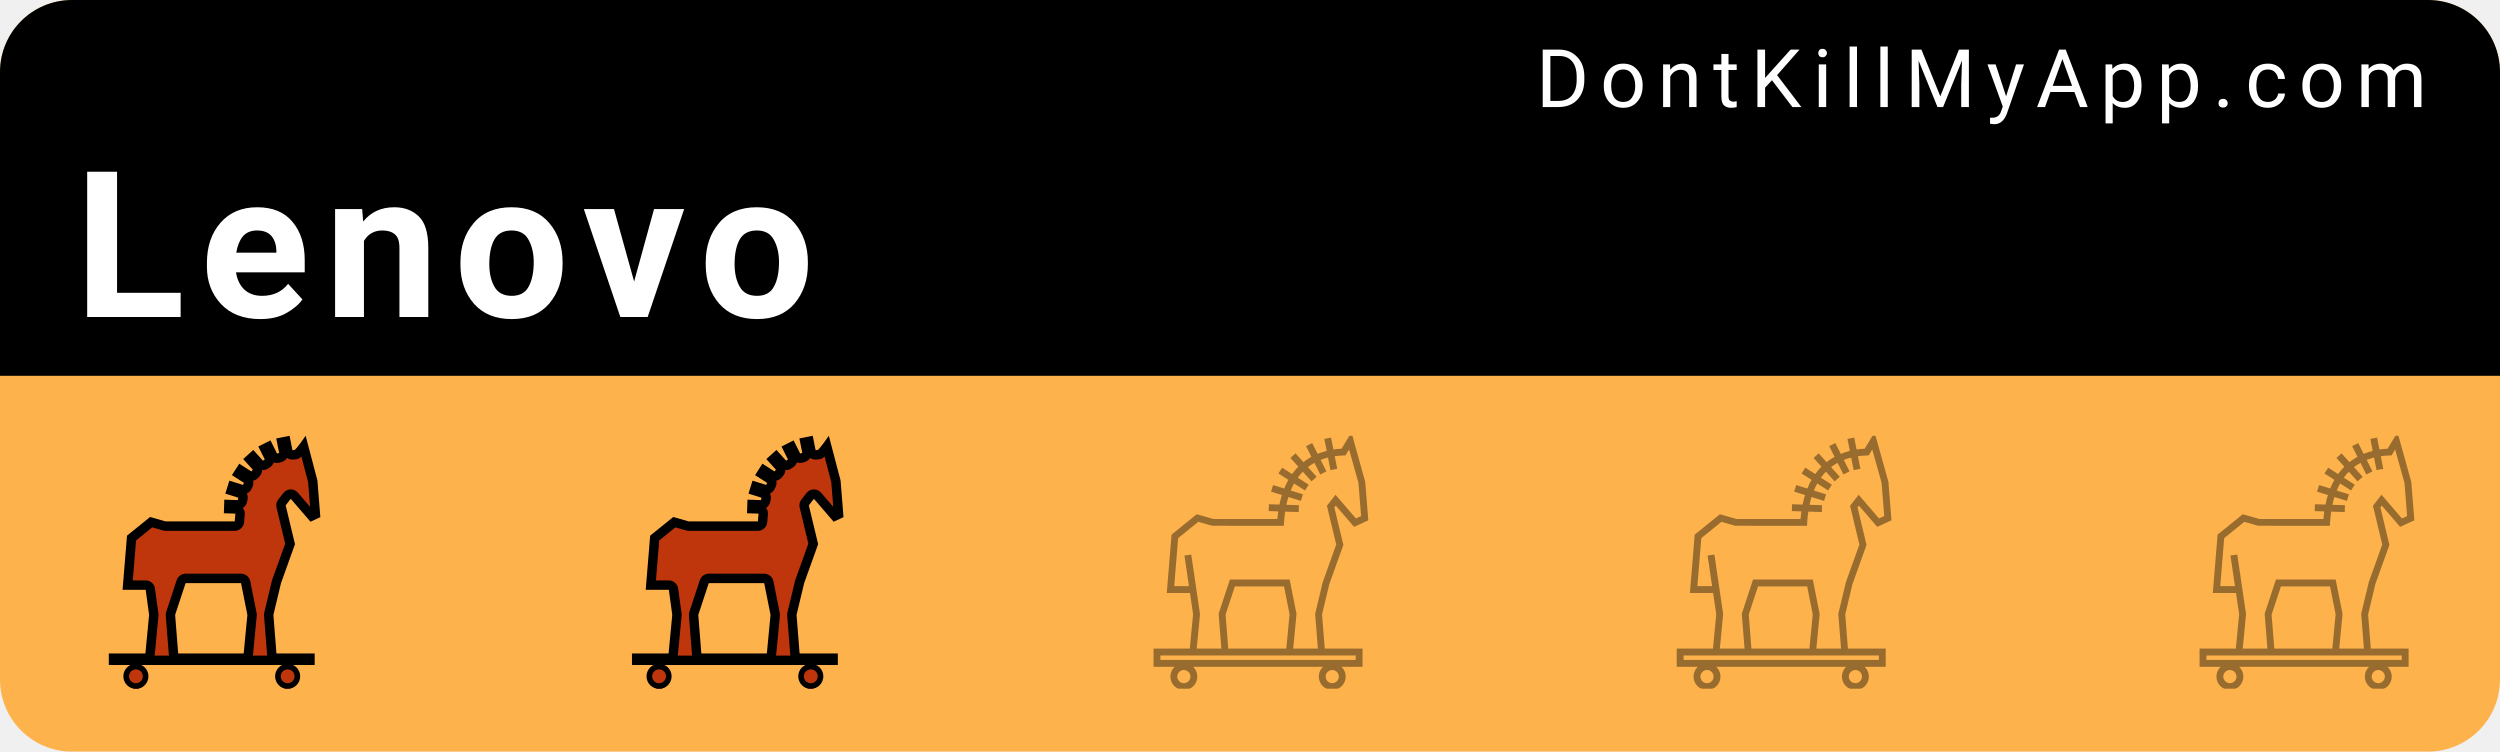
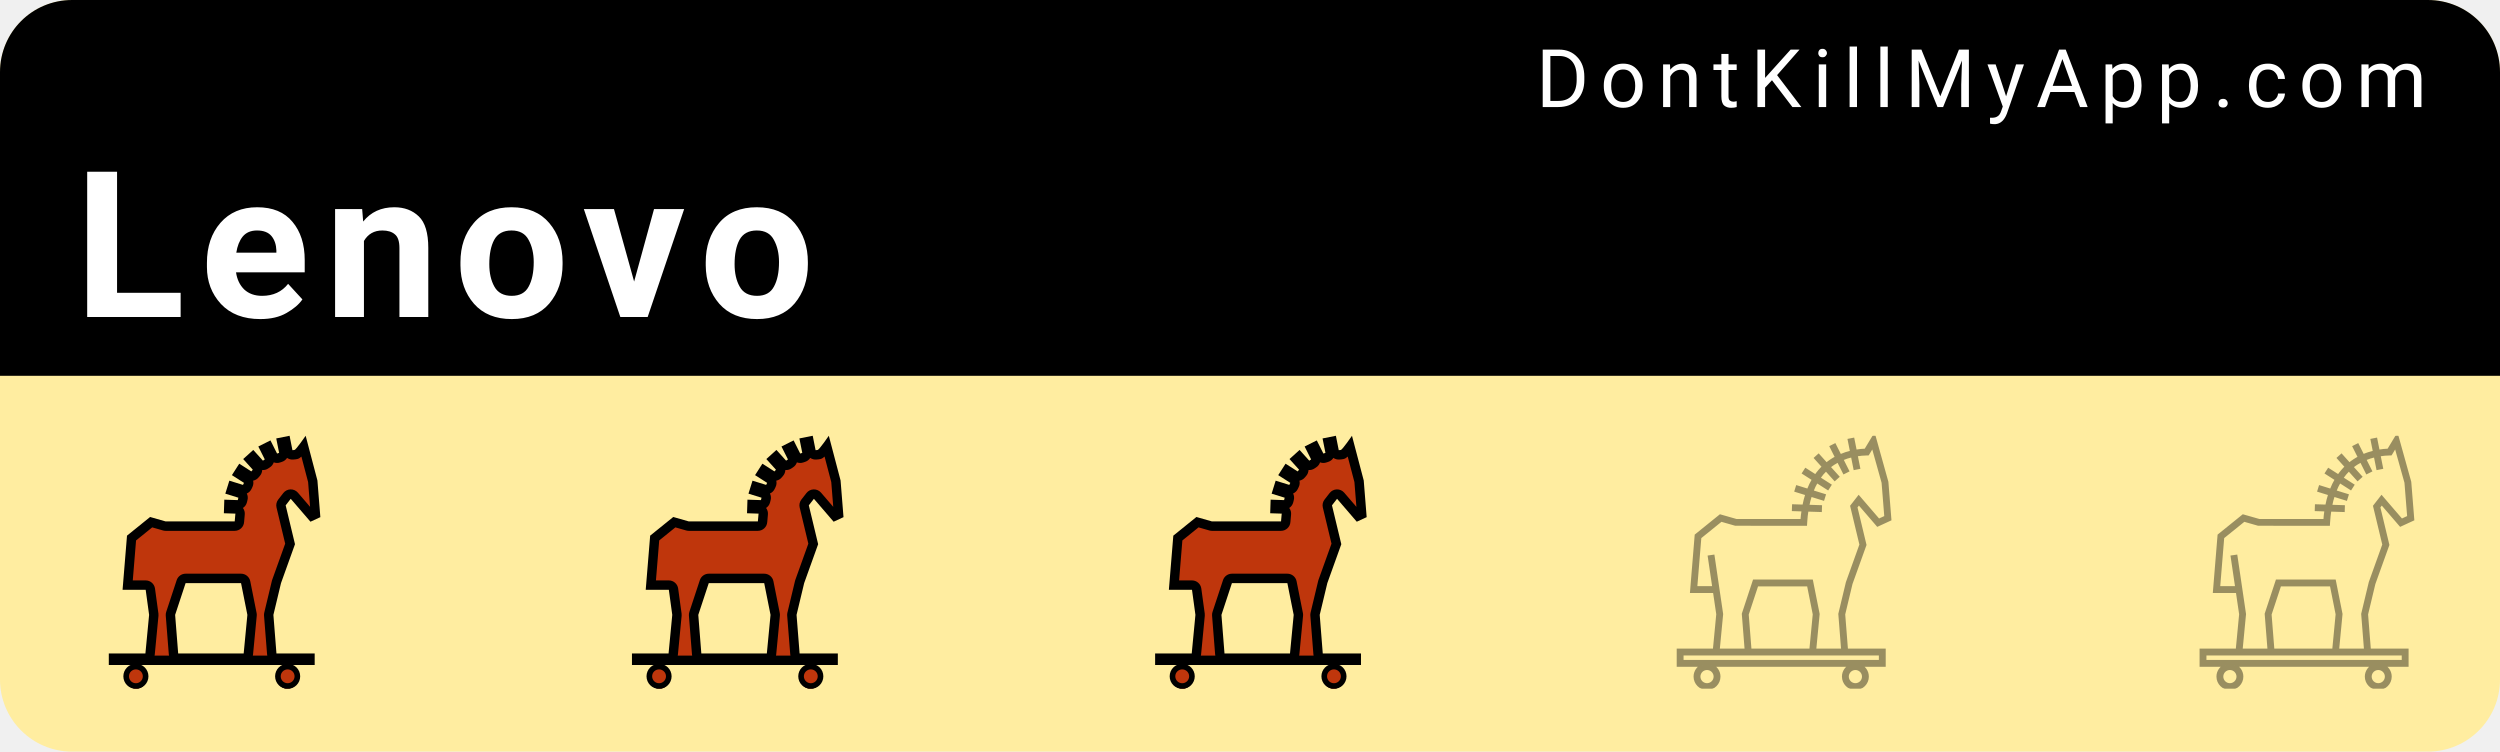
<svg xmlns="http://www.w3.org/2000/svg" width="153mm" height="46mm" viewBox="0 0 153 46" version="1.1" id="svg8">
  <defs id="defs2" />
  <g id="layer1" transform="translate(0,-251)">
-     <rect style="color:#000000;clip-rule:nonzero;display:inline;overflow:visible;visibility:visible;opacity:1;isolation:auto;mix-blend-mode:normal;color-interpolation:sRGB;color-interpolation-filters:linearRGB;solid-color:#000000;solid-opacity:1;fill:#feb24c;fill-opacity:1;fill-rule:nonzero;stroke:none;stroke-width:0.529;stroke-linecap:round;stroke-linejoin:miter;stroke-miterlimit:4;stroke-dasharray:none;stroke-dashoffset:0;stroke-opacity:1;color-rendering:auto;image-rendering:auto;shape-rendering:auto;text-rendering:auto;enable-background:accumulate" id="bkg" width="153" height="46" x="6.5503158e-15" y="251" rx="4.416" ry="4.416" />
+     <rect style="color:#000000;clip-rule:nonzero;display:inline;overflow:visible;visibility:visible;opacity:1;isolation:auto;mix-blend-mode:normal;color-interpolation:sRGB;color-interpolation-filters:linearRGB;solid-color:#000000;solid-opacity:1;fill:#ffeda0;fill-opacity:1;fill-rule:nonzero;stroke:none;stroke-width:0.529;stroke-linecap:round;stroke-linejoin:miter;stroke-miterlimit:4;stroke-dasharray:none;stroke-dashoffset:0;stroke-opacity:1;color-rendering:auto;image-rendering:auto;shape-rendering:auto;text-rendering:auto;enable-background:accumulate" id="bkg" width="153" height="46" x="6.5503158e-15" y="251" rx="4.416" ry="4.416" />
    <path style="color:#000000;clip-rule:nonzero;display:inline;overflow:visible;visibility:visible;opacity:1;isolation:auto;mix-blend-mode:normal;color-interpolation:sRGB;color-interpolation-filters:linearRGB;solid-color:#000000;solid-opacity:1;fill:#000000;fill-opacity:1;fill-rule:nonzero;stroke:none;stroke-width:2;stroke-linecap:round;stroke-linejoin:miter;stroke-miterlimit:4;stroke-dasharray:none;stroke-dashoffset:0;stroke-opacity:1;color-rendering:auto;image-rendering:auto;shape-rendering:auto;text-rendering:auto;enable-background:accumulate" d="M 16.689,0 C 7.443,0 0,7.443 0,16.689 V 86.93 H 578.268 V 16.689 C 578.268,7.443 570.824,0 561.578,0 Z" id="bkgtop" transform="matrix(0.2645833,0,0,0.2645833,0,251)" />
    <text xml:space="preserve" style="font-style:normal;font-variant:normal;font-weight:300;font-stretch:normal;font-size:9.648px;line-height:0%;font-family:Roboto;-inkscape-font-specification:'Roboto Light';text-align:start;letter-spacing:0.685px;word-spacing:0px;writing-mode:lr-tb;text-anchor:start;fill:#ffffff;fill-opacity:1;stroke:none;stroke-width:0.201px;stroke-linecap:butt;stroke-linejoin:miter;stroke-opacity:1" x="94.007" y="257.55" id="link">
      <tspan id="tspan817" x="94.007" y="257.55" style="font-style:normal;font-variant:normal;font-weight:normal;font-stretch:normal;font-size:4.939px;font-family:Roboto;-inkscape-font-specification:Roboto;fill:#ffffff;stroke-width:0.201px">DontKillMyApp.com</tspan>
    </text>
    <text xml:space="preserve" style="font-style:normal;font-variant:normal;font-weight:bold;font-stretch:normal;font-size:12.7px;line-height:0%;font-family:Roboto;-inkscape-font-specification:'Roboto Bold';text-align:start;letter-spacing:0.902px;word-spacing:0px;writing-mode:lr-tb;text-anchor:start;fill:#ffffff;fill-opacity:1;stroke:none;stroke-width:0.265px;stroke-linecap:butt;stroke-linejoin:miter;stroke-opacity:1" x="4.538" y="270.402" id="vendor">
      <tspan id="tspan821" x="4.538" y="270.402" style="font-style:normal;font-variant:normal;font-weight:bold;font-stretch:normal;font-size:12.5px;font-family:Roboto;-inkscape-font-specification:'Roboto Bold';fill:#ffffff;stroke-width:0.265px">Lenovo</tspan>
    </text>
    <g id="poo1" transform="matrix(0.01510025,0,0,0.01510025,5.393161,277.6693)">
      <svg version="1.1" x="0px" y="0px" viewBox="0 0 75.284 90" xml:space="preserve" id="svg14" width="1025" height="1025">
        <defs id="defs18" />
        <g id="g8" transform="translate(-12.358,-5)">
          <circle cx="75.88" cy="91.367" r="3.633" id="circle2" />
          <circle cx="22.104" cy="91.367" r="3.633" id="circle4" />
          <path d="M 70.933,68.74 73.642,57.429 78.616,43.583 75.297,29.754 77.107,27.43 84.123,35.584 87.642,33.96 86.598,20.908 82.413,5 c 0,0 -3.433,5.014 -3.983,5.058 -0.235,0.019 -0.476,0.041 -0.722,0.067 L 76.688,5 l -4.743,0.945 1.024,5.144 c -0.243,0.075 -0.487,0.155 -0.731,0.24 L 69.89,6.65 l -4.323,2.168 2.307,4.599 c -0.223,0.141 -0.444,0.287 -0.665,0.44 l -3.435,-3.814 -3.593,3.237 3.418,3.794 c -0.176,0.2 -0.351,0.402 -0.523,0.613 l -4.3,-2.751 -2.606,4.074 4.293,2.746 c -0.119,0.237 -0.234,0.483 -0.348,0.73 l -4.859,-1.507 -1.434,4.619 4.649,1.442 c -0.076,0.278 -0.144,0.567 -0.214,0.855 l -4.794,-0.156 -0.157,4.834 4.106,0.133 C 57.309,33.6 57.22,34.517 57.165,35.481 H 32.587 L 27.056,33.9 18.837,40.539 17.255,59.821 h 8.228 l 1.219,8.917 -1.315,13.722 H 12.358 v 4.115 H 85.623 V 82.46 H 72.017 Z M 37.046,82.462 35.962,68.74 39.693,57.429 h 19.724 l 2.255,11.311 -1.315,13.722 z" id="path6" />
        </g>
        <g transform="translate(-12.358,-5)" id="g821" style="fill:#bf360c;fill-opacity:1">
          <circle id="circle815" r="3.633" cy="91.367" cx="75.88" style="fill:#bf360c;fill-opacity:1" />
          <circle id="circle817" r="3.633" cy="91.367" cx="22.104" style="fill:#bf360c;fill-opacity:1" />
          <path style="fill:#bf360c;fill-opacity:1" id="path819" d="m 80.895,12.396 c -0.113,0.103 -0.209,0.199 -0.396,0.332 -0.277,0.196 -0.575,0.57 -1.801,0.668 -0.217,0.018 -0.43,0.037 -0.639,0.059 A 3.349,3.349 0 0 1 75.799,12.875 3.349,3.349 0 0 1 73.957,14.289 c -0.218,0.067 -0.424,0.134 -0.617,0.201 a 3.349,3.349 0 0 1 -2.287,-0.029 3.349,3.349 0 0 1 -1.391,1.787 c -0.185,0.117 -0.365,0.237 -0.547,0.363 a 3.349,3.349 0 0 1 -2.172,0.582 3.349,3.349 0 0 1 -0.83,2.094 c -0.165,0.188 -0.312,0.357 -0.441,0.516 a 3.349,3.349 0 0 1 -1.957,1.172 3.349,3.349 0 0 1 -0.26,2.283 c -0.088,0.176 -0.188,0.392 -0.299,0.633 a 3.349,3.349 0 0 1 -1.688,1.656 3.349,3.349 0 0 1 0.232,2.375 c -0.052,0.19 -0.113,0.451 -0.189,0.764 a 3.349,3.349 0 0 1 -1.422,2.008 3.349,3.349 0 0 1 0.648,2.395 c -0.099,0.856 -0.18,1.707 -0.23,2.584 a 3.349,3.349 0 0 1 -3.344,3.158 H 32.588 a 3.349,3.349 0 0 1 -0.92,-0.129 l -3.859,-1.104 -5.75,4.645 -1.168,14.229 h 4.592 a 3.349,3.349 0 0 1 3.318,2.896 l 1.219,8.918 a 3.349,3.349 0 0 1 0.016,0.773 L 28.721,82.781 a 3.349,3.349 0 0 1 -0.078,0.443 h 5.148 a 3.349,3.349 0 0 1 -0.082,-0.498 L 32.625,69.004 a 3.349,3.349 0 0 1 0.158,-1.312 l 3.73,-11.311 a 3.349,3.349 0 0 1 3.18,-2.301 h 19.725 a 3.349,3.349 0 0 1 3.285,2.695 l 2.254,11.311 a 3.349,3.349 0 0 1 0.049,0.975 l -1.314,13.723 a 3.349,3.349 0 0 1 -0.076,0.441 h 5.146 a 3.349,3.349 0 0 1 -0.082,-0.5 L 67.596,69.004 a 3.349,3.349 0 0 1 0.08,-1.043 l 2.709,-11.311 a 3.349,3.349 0 0 1 0.105,-0.354 L 75.125,43.391 72.041,30.535 a 3.349,3.349 0 0 1 0.613,-2.84 l 1.811,-2.324 a 3.349,3.349 0 0 1 5.182,-0.125 l 4.342,5.047 -0.705,-8.82 z" />
        </g>
        <circle style="color:#000000;clip-rule:nonzero;display:inline;overflow:visible;visibility:visible;opacity:1;isolation:auto;mix-blend-mode:normal;color-interpolation:sRGB;color-interpolation-filters:linearRGB;solid-color:#000000;solid-opacity:1;fill:#bf360c;fill-opacity:1;fill-rule:nonzero;stroke:#000000;stroke-width:2;stroke-linecap:round;stroke-linejoin:miter;stroke-miterlimit:4;stroke-dasharray:none;stroke-dashoffset:0;stroke-opacity:1;color-rendering:auto;image-rendering:auto;shape-rendering:auto;text-rendering:auto;enable-background:accumulate" id="path2590" cx="9.644" cy="85.599" r="3.464" />
        <circle r="3.464" cy="85.599" cx="63.644" id="circle2592" style="color:#000000;clip-rule:nonzero;display:inline;overflow:visible;visibility:visible;opacity:1;isolation:auto;mix-blend-mode:normal;color-interpolation:sRGB;color-interpolation-filters:linearRGB;solid-color:#000000;solid-opacity:1;fill:#bf360c;fill-opacity:1;fill-rule:nonzero;stroke:#000000;stroke-width:2;stroke-linecap:round;stroke-linejoin:miter;stroke-miterlimit:4;stroke-dasharray:none;stroke-dashoffset:0;stroke-opacity:1;color-rendering:auto;image-rendering:auto;shape-rendering:auto;text-rendering:auto;enable-background:accumulate" />
      </svg>
    </g>
    <g transform="matrix(0.01510025,0,0,0.01510025,37.41043,277.6693)" id="poo2">
      <svg version="1.1" x="0px" y="0px" viewBox="0 0 75.284 90" xml:space="preserve" id="svg14" width="1025" height="1025">
        <defs id="defs18" />
        <g id="g8" transform="translate(-12.358,-5)">
          <circle cx="75.88" cy="91.367" r="3.633" id="circle2" />
          <circle cx="22.104" cy="91.367" r="3.633" id="circle4" />
          <path d="M 70.933,68.74 73.642,57.429 78.616,43.583 75.297,29.754 77.107,27.43 84.123,35.584 87.642,33.96 86.598,20.908 82.413,5 c 0,0 -3.433,5.014 -3.983,5.058 -0.235,0.019 -0.476,0.041 -0.722,0.067 L 76.688,5 l -4.743,0.945 1.024,5.144 c -0.243,0.075 -0.487,0.155 -0.731,0.24 L 69.89,6.65 l -4.323,2.168 2.307,4.599 c -0.223,0.141 -0.444,0.287 -0.665,0.44 l -3.435,-3.814 -3.593,3.237 3.418,3.794 c -0.176,0.2 -0.351,0.402 -0.523,0.613 l -4.3,-2.751 -2.606,4.074 4.293,2.746 c -0.119,0.237 -0.234,0.483 -0.348,0.73 l -4.859,-1.507 -1.434,4.619 4.649,1.442 c -0.076,0.278 -0.144,0.567 -0.214,0.855 l -4.794,-0.156 -0.157,4.834 4.106,0.133 C 57.309,33.6 57.22,34.517 57.165,35.481 H 32.587 L 27.056,33.9 18.837,40.539 17.255,59.821 h 8.228 l 1.219,8.917 -1.315,13.722 H 12.358 v 4.115 H 85.623 V 82.46 H 72.017 Z M 37.046,82.462 35.962,68.74 39.693,57.429 h 19.724 l 2.255,11.311 -1.315,13.722 z" id="path6" />
        </g>
        <g transform="translate(-12.358,-5)" id="g821" style="fill:#bf360c;fill-opacity:1">
          <circle id="circle815" r="3.633" cy="91.367" cx="75.88" style="fill:#bf360c;fill-opacity:1" />
          <circle id="circle817" r="3.633" cy="91.367" cx="22.104" style="fill:#bf360c;fill-opacity:1" />
          <path style="fill:#bf360c;fill-opacity:1" id="path819" d="m 80.895,12.396 c -0.113,0.103 -0.209,0.199 -0.396,0.332 -0.277,0.196 -0.575,0.57 -1.801,0.668 -0.217,0.018 -0.43,0.037 -0.639,0.059 A 3.349,3.349 0 0 1 75.799,12.875 3.349,3.349 0 0 1 73.957,14.289 c -0.218,0.067 -0.424,0.134 -0.617,0.201 a 3.349,3.349 0 0 1 -2.287,-0.029 3.349,3.349 0 0 1 -1.391,1.787 c -0.185,0.117 -0.365,0.237 -0.547,0.363 a 3.349,3.349 0 0 1 -2.172,0.582 3.349,3.349 0 0 1 -0.83,2.094 c -0.165,0.188 -0.312,0.357 -0.441,0.516 a 3.349,3.349 0 0 1 -1.957,1.172 3.349,3.349 0 0 1 -0.26,2.283 c -0.088,0.176 -0.188,0.392 -0.299,0.633 a 3.349,3.349 0 0 1 -1.688,1.656 3.349,3.349 0 0 1 0.232,2.375 c -0.052,0.19 -0.113,0.451 -0.189,0.764 a 3.349,3.349 0 0 1 -1.422,2.008 3.349,3.349 0 0 1 0.648,2.395 c -0.099,0.856 -0.18,1.707 -0.23,2.584 a 3.349,3.349 0 0 1 -3.344,3.158 H 32.588 a 3.349,3.349 0 0 1 -0.92,-0.129 l -3.859,-1.104 -5.75,4.645 -1.168,14.229 h 4.592 a 3.349,3.349 0 0 1 3.318,2.896 l 1.219,8.918 a 3.349,3.349 0 0 1 0.016,0.773 L 28.721,82.781 a 3.349,3.349 0 0 1 -0.078,0.443 h 5.148 a 3.349,3.349 0 0 1 -0.082,-0.498 L 32.625,69.004 a 3.349,3.349 0 0 1 0.158,-1.312 l 3.73,-11.311 a 3.349,3.349 0 0 1 3.18,-2.301 h 19.725 a 3.349,3.349 0 0 1 3.285,2.695 l 2.254,11.311 a 3.349,3.349 0 0 1 0.049,0.975 l -1.314,13.723 a 3.349,3.349 0 0 1 -0.076,0.441 h 5.146 a 3.349,3.349 0 0 1 -0.082,-0.5 L 67.596,69.004 a 3.349,3.349 0 0 1 0.08,-1.043 l 2.709,-11.311 a 3.349,3.349 0 0 1 0.105,-0.354 L 75.125,43.391 72.041,30.535 a 3.349,3.349 0 0 1 0.613,-2.84 l 1.811,-2.324 a 3.349,3.349 0 0 1 5.182,-0.125 l 4.342,5.047 -0.705,-8.82 z" />
        </g>
        <circle style="color:#000000;clip-rule:nonzero;display:inline;overflow:visible;visibility:visible;opacity:1;isolation:auto;mix-blend-mode:normal;color-interpolation:sRGB;color-interpolation-filters:linearRGB;solid-color:#000000;solid-opacity:1;fill:#bf360c;fill-opacity:1;fill-rule:nonzero;stroke:#000000;stroke-width:2;stroke-linecap:round;stroke-linejoin:miter;stroke-miterlimit:4;stroke-dasharray:none;stroke-dashoffset:0;stroke-opacity:1;color-rendering:auto;image-rendering:auto;shape-rendering:auto;text-rendering:auto;enable-background:accumulate" id="path2590" cx="9.644" cy="85.599" r="3.464" />
        <circle r="3.464" cy="85.599" cx="63.644" id="circle2592" style="color:#000000;clip-rule:nonzero;display:inline;overflow:visible;visibility:visible;opacity:1;isolation:auto;mix-blend-mode:normal;color-interpolation:sRGB;color-interpolation-filters:linearRGB;solid-color:#000000;solid-opacity:1;fill:#bf360c;fill-opacity:1;fill-rule:nonzero;stroke:#000000;stroke-width:2;stroke-linecap:round;stroke-linejoin:miter;stroke-miterlimit:4;stroke-dasharray:none;stroke-dashoffset:0;stroke-opacity:1;color-rendering:auto;image-rendering:auto;shape-rendering:auto;text-rendering:auto;enable-background:accumulate" />
      </svg>
    </g>
    <g id="poo3" transform="matrix(0.01510025,0,0,0.01510025,69.4277,277.6693)">
-       <svg version="1.1" x="0px" y="0px" viewBox="0 0 77.221 92.142" xml:space="preserve" id="svg8" width="1025" height="1025">
-         <defs id="defs12" />
-         <path d="m 6.144,87.741 c 0,2.427 1.975,4.401 4.403,4.401 2.426,0 4.4,-1.975 4.4,-4.401 0,-1.833 -1.127,-3.405 -2.723,-4.066 h 50.704 c -1.597,0.661 -2.724,2.233 -2.724,4.066 0,2.427 1.975,4.401 4.402,4.401 2.427,0 4.401,-1.975 4.401,-4.401 0,-1.833 -1.127,-3.405 -2.724,-4.066 h 8.868 V 78.038 H 61.417 L 60.391,65.052 63.063,53.876 68.139,39.747 64.834,25.978 65.869,24.649 72.694,32.58 77.221,30.492 76.13,16.85 71.43,0 68.303,5.185 c -1.057,0.039 -2.307,0.148 -3.67,0.386 L 63.77,1.246 62.299,1.539 63.162,5.875 c -1.321,0.31 -2.713,0.751 -4.118,1.366 l -1.962,-3.912 -1.341,0.673 1.95,3.887 c -1.234,0.644 -2.459,1.436 -3.636,2.406 l -2.868,-3.184 -1.114,1.004 2.859,3.174 c -1.001,0.956 -1.949,2.066 -2.825,3.336 l -3.601,-2.304 -0.809,1.264 3.598,2.302 c -0.706,1.182 -1.348,2.492 -1.91,3.944 l -4.012,-1.245 -0.444,1.433 3.952,1.226 c -0.44,1.333 -0.815,2.775 -1.114,4.335 l -3.752,-0.122 -0.049,1.499 3.54,0.115 c -0.182,1.184 -0.325,2.425 -0.418,3.739 H 21.19 L 15.357,29.144 6.542,36.264 4.859,56.78 h 8.34 l 1.214,8.233 -1.248,13.026 H 0 v 5.637 h 8.868 c -1.597,0.661 -2.724,2.233 -2.724,4.065 z m 7.303,0 c 0,1.6 -1.301,2.901 -2.9,2.901 -1.601,0 -2.903,-1.302 -2.903,-2.901 0,-1.6 1.302,-2.902 2.903,-2.902 1.599,0.001 2.9,1.302 2.9,2.902 z m 54.061,0 c 0,1.6 -1.302,2.901 -2.901,2.901 -1.601,0 -2.902,-1.302 -2.902,-2.901 0,-1.6 1.302,-2.902 2.902,-2.902 1.599,0.001 2.901,1.302 2.901,2.902 z m -54.7,-43.896 -1.484,0.219 1.654,11.216 H 6.487 l 1.498,-18.253 7.709,-6.227 5.186,1.482 25.619,0.029 0.041,-0.707 c 0.092,-1.596 0.259,-3.081 0.478,-4.483 l 4.872,0.158 0.049,-1.499 -4.661,-0.151 c 0.278,-1.415 0.618,-2.73 1.015,-3.946 l 4.556,1.413 0.444,-1.433 -4.498,-1.395 c 0.51,-1.32 1.09,-2.514 1.727,-3.596 l 4.01,2.565 0.809,-1.264 -4.018,-2.571 c 0.795,-1.159 1.662,-2.163 2.574,-3.043 l 3.196,3.548 1.114,-1.004 -3.193,-3.544 c 1.068,-0.877 2.185,-1.598 3.321,-2.188 l 2.133,4.254 1.341,-0.673 -2.118,-4.224 C 60.95,7.989 62.216,7.597 63.449,7.315 l 0.92,4.621 1.471,-0.293 -0.919,-4.619 C 66.28,6.799 67.577,6.697 68.749,6.673 l 0.413,-0.009 1.759,-2.916 3.72,13.293 1.001,12.526 -2.548,1.176 -7.282,-8.462 -2.604,3.344 3.369,14.035 -4.948,13.787 -2.75,11.486 1.035,13.104 H 49.828 L 51.082,64.954 48.673,52.872 H 27.686 l -3.968,12.029 1.038,13.136 H 14.672 L 15.924,64.973 Z M 26.261,78.039 25.238,65.085 28.772,54.374 h 18.671 l 2.125,10.659 -1.247,13.006 z M 1.5,79.539 h 72.152 v 2.637 H 1.5 Z" id="path2" style="stroke:#000000;stroke-opacity:1;opacity:0.4" />
+       <svg version="1.1" x="0px" y="0px" viewBox="0 0 75.284 90" xml:space="preserve" id="svg14" width="1025" height="1025">
+         <defs id="defs18" />
+         <g id="g8" transform="translate(-12.358,-5)">
+           <circle cx="75.88" cy="91.367" r="3.633" id="circle2" />
+           <circle cx="22.104" cy="91.367" r="3.633" id="circle4" />
+           <path d="M 70.933,68.74 73.642,57.429 78.616,43.583 75.297,29.754 77.107,27.43 84.123,35.584 87.642,33.96 86.598,20.908 82.413,5 c 0,0 -3.433,5.014 -3.983,5.058 -0.235,0.019 -0.476,0.041 -0.722,0.067 L 76.688,5 l -4.743,0.945 1.024,5.144 c -0.243,0.075 -0.487,0.155 -0.731,0.24 L 69.89,6.65 l -4.323,2.168 2.307,4.599 c -0.223,0.141 -0.444,0.287 -0.665,0.44 l -3.435,-3.814 -3.593,3.237 3.418,3.794 c -0.176,0.2 -0.351,0.402 -0.523,0.613 l -4.3,-2.751 -2.606,4.074 4.293,2.746 c -0.119,0.237 -0.234,0.483 -0.348,0.73 l -4.859,-1.507 -1.434,4.619 4.649,1.442 c -0.076,0.278 -0.144,0.567 -0.214,0.855 l -4.794,-0.156 -0.157,4.834 4.106,0.133 C 57.309,33.6 57.22,34.517 57.165,35.481 H 32.587 L 27.056,33.9 18.837,40.539 17.255,59.821 h 8.228 l 1.219,8.917 -1.315,13.722 H 12.358 v 4.115 H 85.623 V 82.46 H 72.017 Z M 37.046,82.462 35.962,68.74 39.693,57.429 h 19.724 l 2.255,11.311 -1.315,13.722 z" id="path6" />
+         </g>
+         <g transform="translate(-12.358,-5)" id="g821" style="fill:#bf360c;fill-opacity:1">
+           <circle id="circle815" r="3.633" cy="91.367" cx="75.88" style="fill:#bf360c;fill-opacity:1" />
+           <circle id="circle817" r="3.633" cy="91.367" cx="22.104" style="fill:#bf360c;fill-opacity:1" />
+           <path style="fill:#bf360c;fill-opacity:1" id="path819" d="m 80.895,12.396 c -0.113,0.103 -0.209,0.199 -0.396,0.332 -0.277,0.196 -0.575,0.57 -1.801,0.668 -0.217,0.018 -0.43,0.037 -0.639,0.059 A 3.349,3.349 0 0 1 75.799,12.875 3.349,3.349 0 0 1 73.957,14.289 c -0.218,0.067 -0.424,0.134 -0.617,0.201 a 3.349,3.349 0 0 1 -2.287,-0.029 3.349,3.349 0 0 1 -1.391,1.787 c -0.185,0.117 -0.365,0.237 -0.547,0.363 a 3.349,3.349 0 0 1 -2.172,0.582 3.349,3.349 0 0 1 -0.83,2.094 c -0.165,0.188 -0.312,0.357 -0.441,0.516 a 3.349,3.349 0 0 1 -1.957,1.172 3.349,3.349 0 0 1 -0.26,2.283 c -0.088,0.176 -0.188,0.392 -0.299,0.633 a 3.349,3.349 0 0 1 -1.688,1.656 3.349,3.349 0 0 1 0.232,2.375 c -0.052,0.19 -0.113,0.451 -0.189,0.764 a 3.349,3.349 0 0 1 -1.422,2.008 3.349,3.349 0 0 1 0.648,2.395 c -0.099,0.856 -0.18,1.707 -0.23,2.584 a 3.349,3.349 0 0 1 -3.344,3.158 H 32.588 a 3.349,3.349 0 0 1 -0.92,-0.129 l -3.859,-1.104 -5.75,4.645 -1.168,14.229 h 4.592 a 3.349,3.349 0 0 1 3.318,2.896 l 1.219,8.918 a 3.349,3.349 0 0 1 0.016,0.773 L 28.721,82.781 a 3.349,3.349 0 0 1 -0.078,0.443 h 5.148 a 3.349,3.349 0 0 1 -0.082,-0.498 L 32.625,69.004 a 3.349,3.349 0 0 1 0.158,-1.312 l 3.73,-11.311 a 3.349,3.349 0 0 1 3.18,-2.301 h 19.725 a 3.349,3.349 0 0 1 3.285,2.695 l 2.254,11.311 a 3.349,3.349 0 0 1 0.049,0.975 l -1.314,13.723 a 3.349,3.349 0 0 1 -0.076,0.441 h 5.146 a 3.349,3.349 0 0 1 -0.082,-0.5 L 67.596,69.004 a 3.349,3.349 0 0 1 0.08,-1.043 l 2.709,-11.311 a 3.349,3.349 0 0 1 0.105,-0.354 L 75.125,43.391 72.041,30.535 a 3.349,3.349 0 0 1 0.613,-2.84 l 1.811,-2.324 a 3.349,3.349 0 0 1 5.182,-0.125 l 4.342,5.047 -0.705,-8.82 z" />
+         </g>
+         <circle style="color:#000000;clip-rule:nonzero;display:inline;overflow:visible;visibility:visible;opacity:1;isolation:auto;mix-blend-mode:normal;color-interpolation:sRGB;color-interpolation-filters:linearRGB;solid-color:#000000;solid-opacity:1;fill:#bf360c;fill-opacity:1;fill-rule:nonzero;stroke:#000000;stroke-width:2;stroke-linecap:round;stroke-linejoin:miter;stroke-miterlimit:4;stroke-dasharray:none;stroke-dashoffset:0;stroke-opacity:1;color-rendering:auto;image-rendering:auto;shape-rendering:auto;text-rendering:auto;enable-background:accumulate" id="path2590" cx="9.644" cy="85.599" r="3.464" />
+         <circle r="3.464" cy="85.599" cx="63.644" id="circle2592" style="color:#000000;clip-rule:nonzero;display:inline;overflow:visible;visibility:visible;opacity:1;isolation:auto;mix-blend-mode:normal;color-interpolation:sRGB;color-interpolation-filters:linearRGB;solid-color:#000000;solid-opacity:1;fill:#bf360c;fill-opacity:1;fill-rule:nonzero;stroke:#000000;stroke-width:2;stroke-linecap:round;stroke-linejoin:miter;stroke-miterlimit:4;stroke-dasharray:none;stroke-dashoffset:0;stroke-opacity:1;color-rendering:auto;image-rendering:auto;shape-rendering:auto;text-rendering:auto;enable-background:accumulate" />
      </svg>
    </g>
    <g transform="matrix(0.01510025,0,0,0.01510025,101.445,277.6693)" id="poo4">
      <svg version="1.1" x="0px" y="0px" viewBox="0 0 77.221 92.142" xml:space="preserve" id="svg8" width="1025" height="1025">
        <defs id="defs12" />
        <path d="m 6.144,87.741 c 0,2.427 1.975,4.401 4.403,4.401 2.426,0 4.4,-1.975 4.4,-4.401 0,-1.833 -1.127,-3.405 -2.723,-4.066 h 50.704 c -1.597,0.661 -2.724,2.233 -2.724,4.066 0,2.427 1.975,4.401 4.402,4.401 2.427,0 4.401,-1.975 4.401,-4.401 0,-1.833 -1.127,-3.405 -2.724,-4.066 h 8.868 V 78.038 H 61.417 L 60.391,65.052 63.063,53.876 68.139,39.747 64.834,25.978 65.869,24.649 72.694,32.58 77.221,30.492 76.13,16.85 71.43,0 68.303,5.185 c -1.057,0.039 -2.307,0.148 -3.67,0.386 L 63.77,1.246 62.299,1.539 63.162,5.875 c -1.321,0.31 -2.713,0.751 -4.118,1.366 l -1.962,-3.912 -1.341,0.673 1.95,3.887 c -1.234,0.644 -2.459,1.436 -3.636,2.406 l -2.868,-3.184 -1.114,1.004 2.859,3.174 c -1.001,0.956 -1.949,2.066 -2.825,3.336 l -3.601,-2.304 -0.809,1.264 3.598,2.302 c -0.706,1.182 -1.348,2.492 -1.91,3.944 l -4.012,-1.245 -0.444,1.433 3.952,1.226 c -0.44,1.333 -0.815,2.775 -1.114,4.335 l -3.752,-0.122 -0.049,1.499 3.54,0.115 c -0.182,1.184 -0.325,2.425 -0.418,3.739 H 21.19 L 15.357,29.144 6.542,36.264 4.859,56.78 h 8.34 l 1.214,8.233 -1.248,13.026 H 0 v 5.637 h 8.868 c -1.597,0.661 -2.724,2.233 -2.724,4.065 z m 7.303,0 c 0,1.6 -1.301,2.901 -2.9,2.901 -1.601,0 -2.903,-1.302 -2.903,-2.901 0,-1.6 1.302,-2.902 2.903,-2.902 1.599,0.001 2.9,1.302 2.9,2.902 z m 54.061,0 c 0,1.6 -1.302,2.901 -2.901,2.901 -1.601,0 -2.902,-1.302 -2.902,-2.901 0,-1.6 1.302,-2.902 2.902,-2.902 1.599,0.001 2.901,1.302 2.901,2.902 z m -54.7,-43.896 -1.484,0.219 1.654,11.216 H 6.487 l 1.498,-18.253 7.709,-6.227 5.186,1.482 25.619,0.029 0.041,-0.707 c 0.092,-1.596 0.259,-3.081 0.478,-4.483 l 4.872,0.158 0.049,-1.499 -4.661,-0.151 c 0.278,-1.415 0.618,-2.73 1.015,-3.946 l 4.556,1.413 0.444,-1.433 -4.498,-1.395 c 0.51,-1.32 1.09,-2.514 1.727,-3.596 l 4.01,2.565 0.809,-1.264 -4.018,-2.571 c 0.795,-1.159 1.662,-2.163 2.574,-3.043 l 3.196,3.548 1.114,-1.004 -3.193,-3.544 c 1.068,-0.877 2.185,-1.598 3.321,-2.188 l 2.133,4.254 1.341,-0.673 -2.118,-4.224 C 60.95,7.989 62.216,7.597 63.449,7.315 l 0.92,4.621 1.471,-0.293 -0.919,-4.619 C 66.28,6.799 67.577,6.697 68.749,6.673 l 0.413,-0.009 1.759,-2.916 3.72,13.293 1.001,12.526 -2.548,1.176 -7.282,-8.462 -2.604,3.344 3.369,14.035 -4.948,13.787 -2.75,11.486 1.035,13.104 H 49.828 L 51.082,64.954 48.673,52.872 H 27.686 l -3.968,12.029 1.038,13.136 H 14.672 L 15.924,64.973 Z M 26.261,78.039 25.238,65.085 28.772,54.374 h 18.671 l 2.125,10.659 -1.247,13.006 z M 1.5,79.539 h 72.152 v 2.637 H 1.5 Z" id="path2" style="stroke:#000000;stroke-opacity:1;opacity:0.4" />
      </svg>
    </g>
    <g transform="matrix(0.01510025,0,0,0.01510025,133.445,277.6693)" id="poo5">
      <svg version="1.1" x="0px" y="0px" viewBox="0 0 77.221 92.142" xml:space="preserve" id="svg8" width="1025" height="1025">
        <defs id="defs12" />
        <path d="m 6.144,87.741 c 0,2.427 1.975,4.401 4.403,4.401 2.426,0 4.4,-1.975 4.4,-4.401 0,-1.833 -1.127,-3.405 -2.723,-4.066 h 50.704 c -1.597,0.661 -2.724,2.233 -2.724,4.066 0,2.427 1.975,4.401 4.402,4.401 2.427,0 4.401,-1.975 4.401,-4.401 0,-1.833 -1.127,-3.405 -2.724,-4.066 h 8.868 V 78.038 H 61.417 L 60.391,65.052 63.063,53.876 68.139,39.747 64.834,25.978 65.869,24.649 72.694,32.58 77.221,30.492 76.13,16.85 71.43,0 68.303,5.185 c -1.057,0.039 -2.307,0.148 -3.67,0.386 L 63.77,1.246 62.299,1.539 63.162,5.875 c -1.321,0.31 -2.713,0.751 -4.118,1.366 l -1.962,-3.912 -1.341,0.673 1.95,3.887 c -1.234,0.644 -2.459,1.436 -3.636,2.406 l -2.868,-3.184 -1.114,1.004 2.859,3.174 c -1.001,0.956 -1.949,2.066 -2.825,3.336 l -3.601,-2.304 -0.809,1.264 3.598,2.302 c -0.706,1.182 -1.348,2.492 -1.91,3.944 l -4.012,-1.245 -0.444,1.433 3.952,1.226 c -0.44,1.333 -0.815,2.775 -1.114,4.335 l -3.752,-0.122 -0.049,1.499 3.54,0.115 c -0.182,1.184 -0.325,2.425 -0.418,3.739 H 21.19 L 15.357,29.144 6.542,36.264 4.859,56.78 h 8.34 l 1.214,8.233 -1.248,13.026 H 0 v 5.637 h 8.868 c -1.597,0.661 -2.724,2.233 -2.724,4.065 z m 7.303,0 c 0,1.6 -1.301,2.901 -2.9,2.901 -1.601,0 -2.903,-1.302 -2.903,-2.901 0,-1.6 1.302,-2.902 2.903,-2.902 1.599,0.001 2.9,1.302 2.9,2.902 z m 54.061,0 c 0,1.6 -1.302,2.901 -2.901,2.901 -1.601,0 -2.902,-1.302 -2.902,-2.901 0,-1.6 1.302,-2.902 2.902,-2.902 1.599,0.001 2.901,1.302 2.901,2.902 z m -54.7,-43.896 -1.484,0.219 1.654,11.216 H 6.487 l 1.498,-18.253 7.709,-6.227 5.186,1.482 25.619,0.029 0.041,-0.707 c 0.092,-1.596 0.259,-3.081 0.478,-4.483 l 4.872,0.158 0.049,-1.499 -4.661,-0.151 c 0.278,-1.415 0.618,-2.73 1.015,-3.946 l 4.556,1.413 0.444,-1.433 -4.498,-1.395 c 0.51,-1.32 1.09,-2.514 1.727,-3.596 l 4.01,2.565 0.809,-1.264 -4.018,-2.571 c 0.795,-1.159 1.662,-2.163 2.574,-3.043 l 3.196,3.548 1.114,-1.004 -3.193,-3.544 c 1.068,-0.877 2.185,-1.598 3.321,-2.188 l 2.133,4.254 1.341,-0.673 -2.118,-4.224 C 60.95,7.989 62.216,7.597 63.449,7.315 l 0.92,4.621 1.471,-0.293 -0.919,-4.619 C 66.28,6.799 67.577,6.697 68.749,6.673 l 0.413,-0.009 1.759,-2.916 3.72,13.293 1.001,12.526 -2.548,1.176 -7.282,-8.462 -2.604,3.344 3.369,14.035 -4.948,13.787 -2.75,11.486 1.035,13.104 H 49.828 L 51.082,64.954 48.673,52.872 H 27.686 l -3.968,12.029 1.038,13.136 H 14.672 L 15.924,64.973 Z M 26.261,78.039 25.238,65.085 28.772,54.374 h 18.671 l 2.125,10.659 -1.247,13.006 z M 1.5,79.539 h 72.152 v 2.637 H 1.5 Z" id="path2" style="stroke:#000000;stroke-opacity:1;opacity:0.4" />
      </svg>
    </g>
  </g>
</svg>
